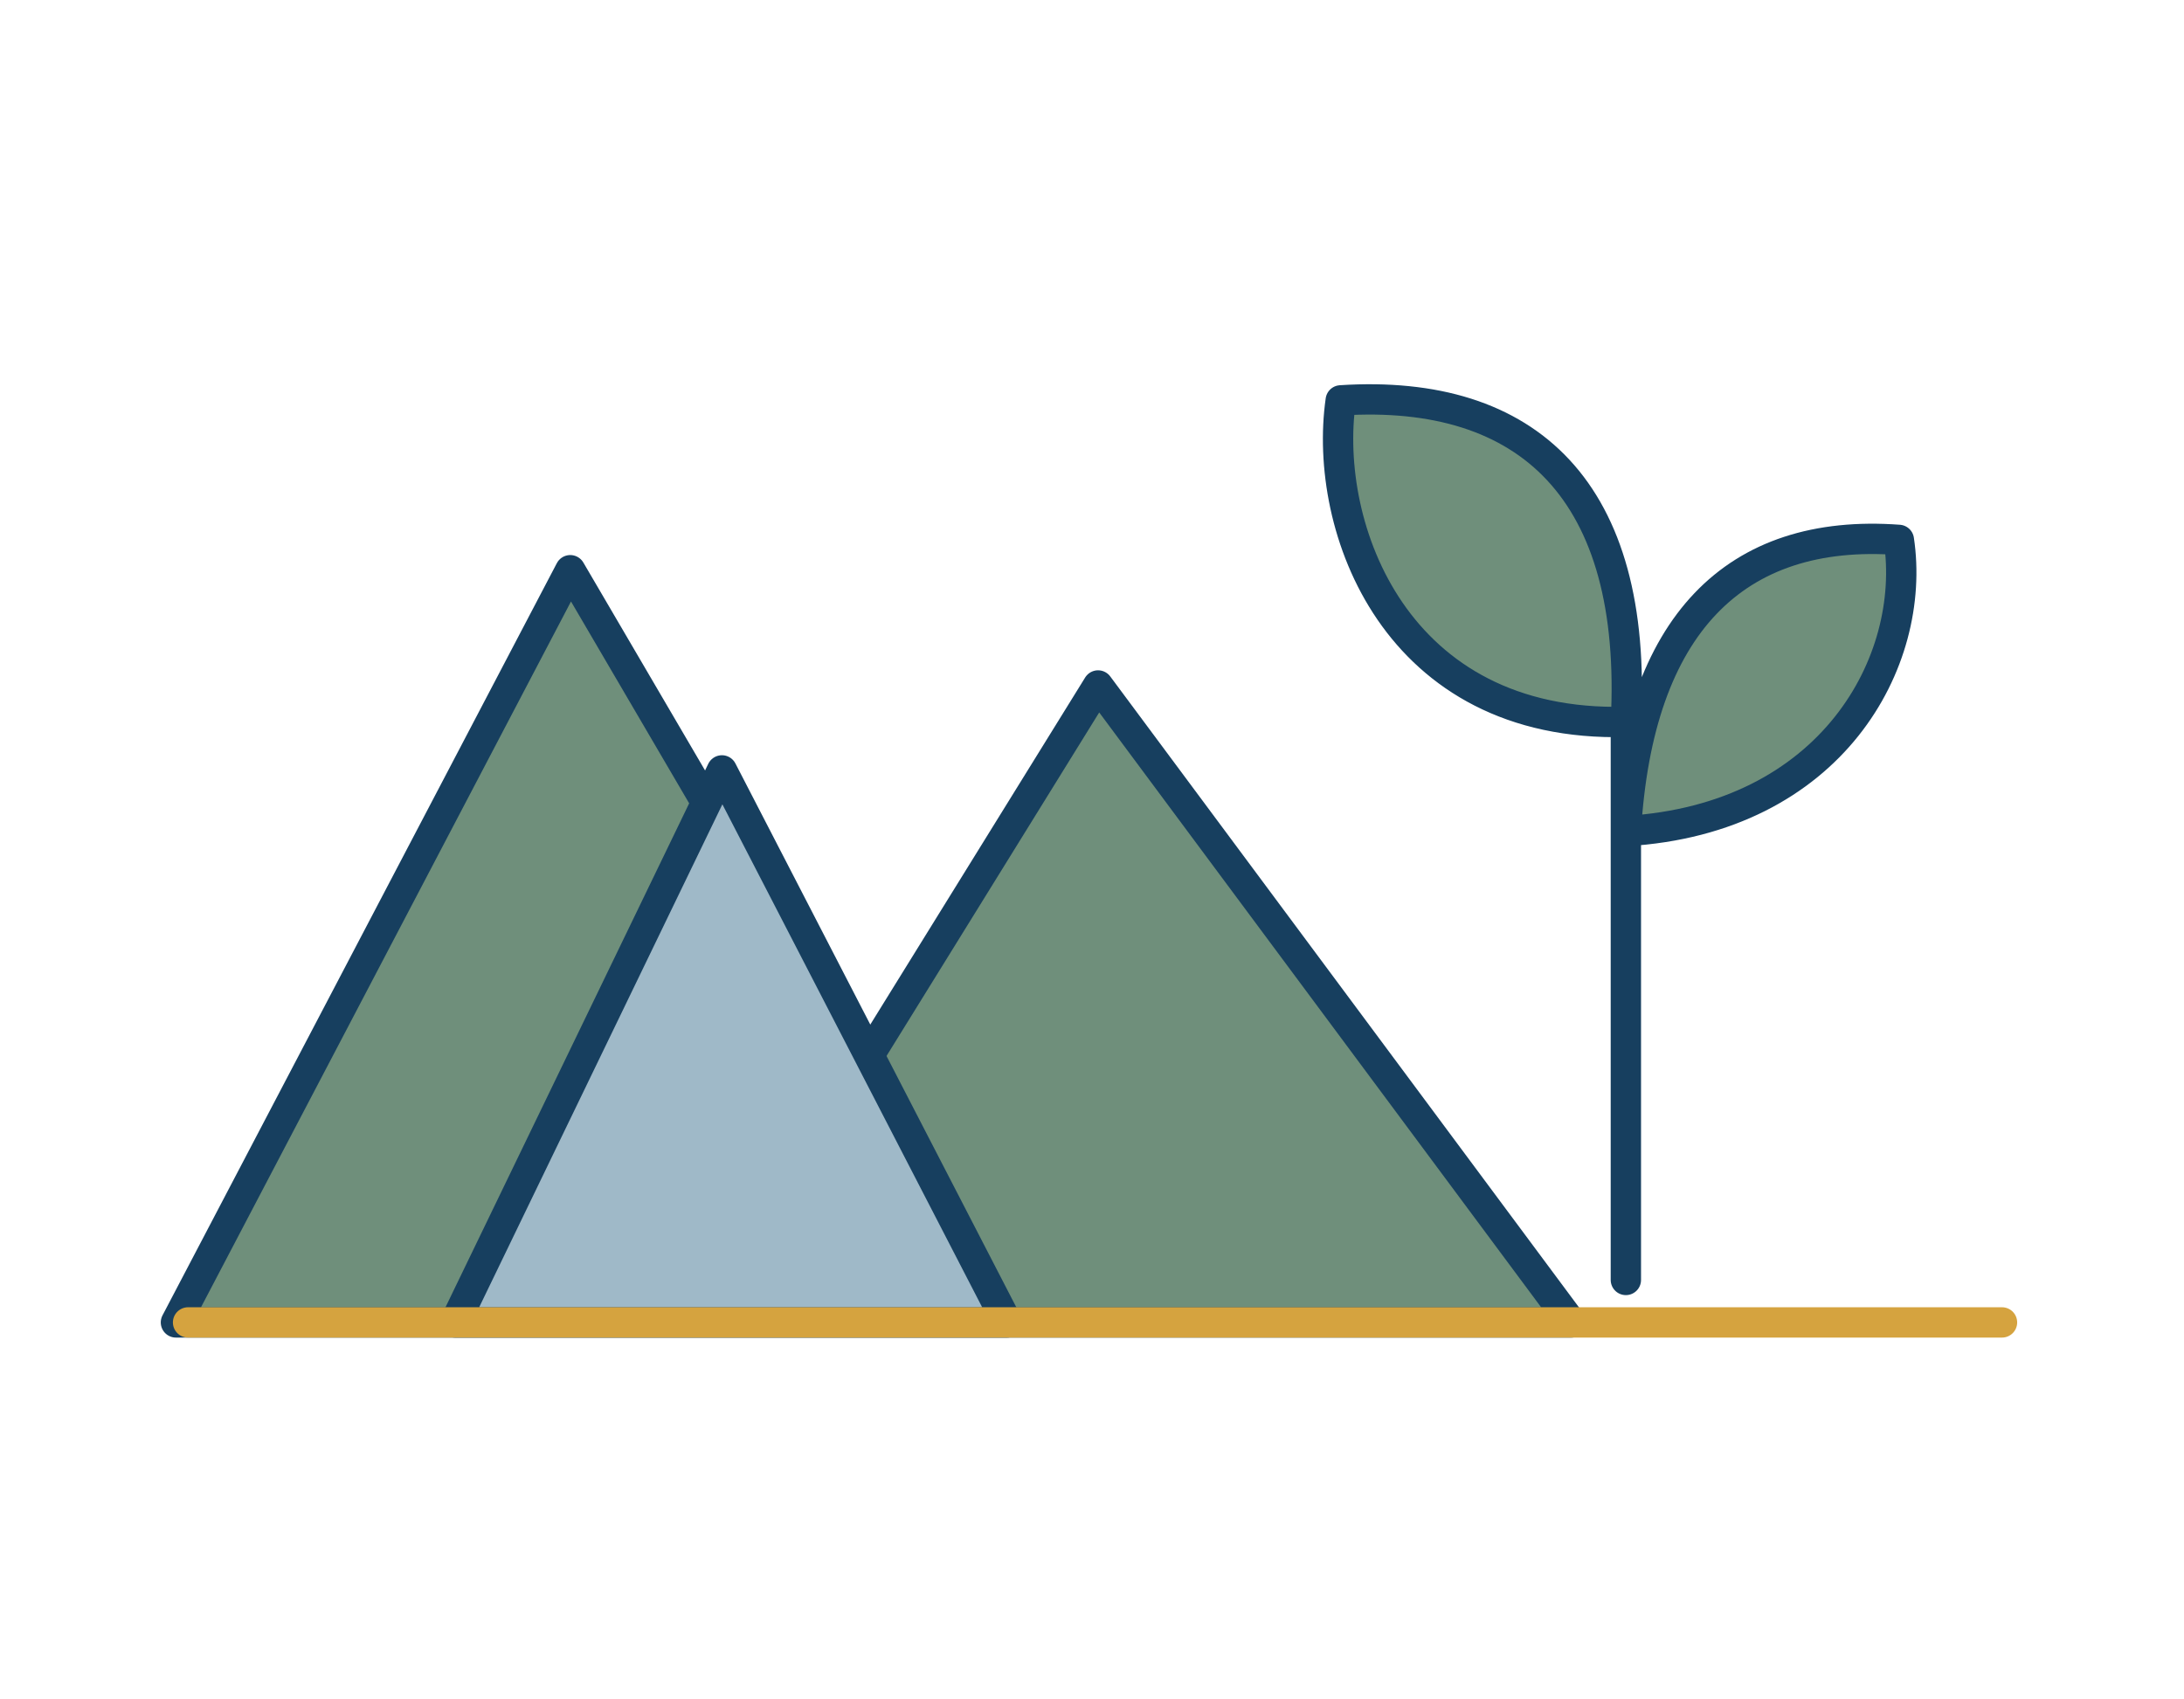
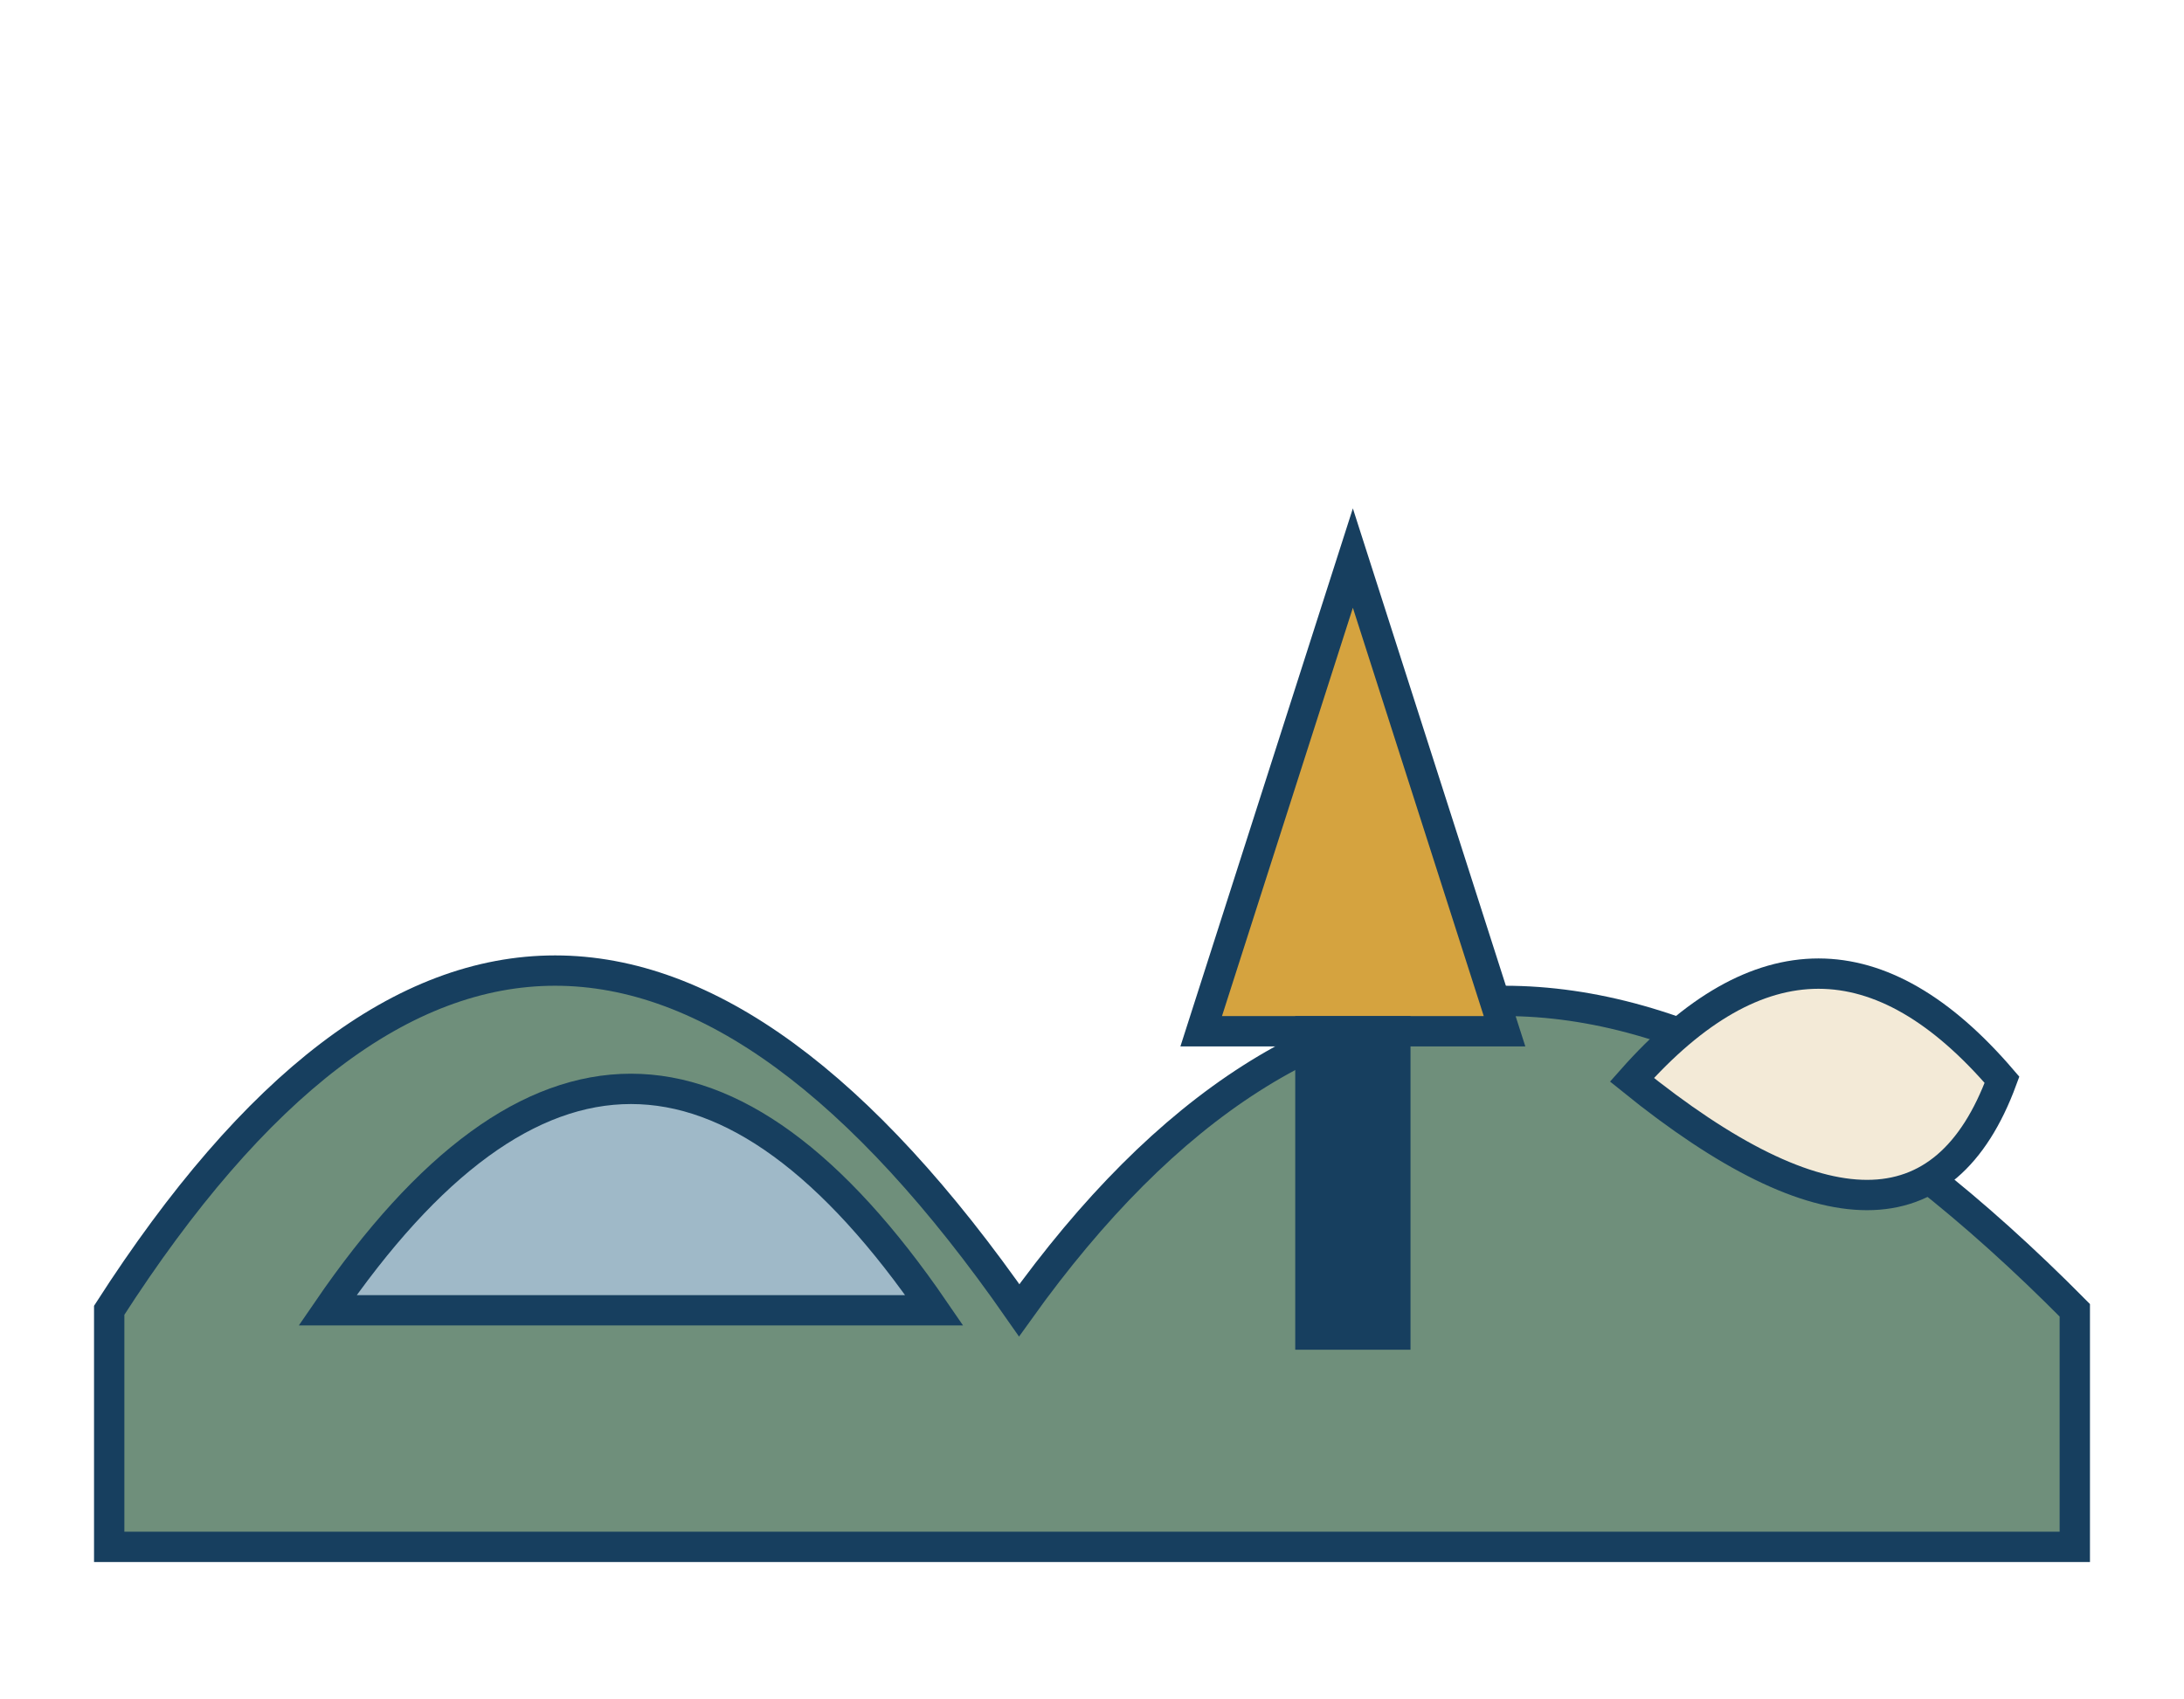
- <svg xmlns="http://www.w3.org/2000/svg" width="360" height="280" viewBox="0 0 360 280">
-   <g stroke="#173f5f" stroke-width="5" stroke-linecap="round" stroke-linejoin="round">
-     <path d="M29 218L94 94l48 82 39-63 78 105z" fill="#6f8f7b" />
-     <path d="M75 218l44-91 47 91z" fill="#9fb9c8" />
-     <path d="M268 211v-92M268 119c-38 1-50-32-47-53 31-2 49 15 47 53zM268 137c34-2 48-28 45-48-27-2-43 14-45 48z" fill="#6f8f7b" />
-     <path d="M31 218h299" stroke="#d5a33f" />
+ <svg xmlns="http://www.w3.org/2000/svg" viewBox="0 0 360 280">
+   <g stroke="#173f5f" stroke-width="5">
+     <path fill="#6f8f7b" d="M18 216q72-112 150 0 73-102 174 0v39H18z" />
+     <path fill="#9fb9c8" d="M54 216q50-73 100 0z" />
+     <path fill="#d5a33f" d="M198 170h50l-25-78z" />
+     <path fill="#173f5f" d="M216 170h14v50h-14z" />
+     <path fill="#f3ead7" d="M269 178q31-35 61 0-14 38-61 0z" />
  </g>
</svg>
